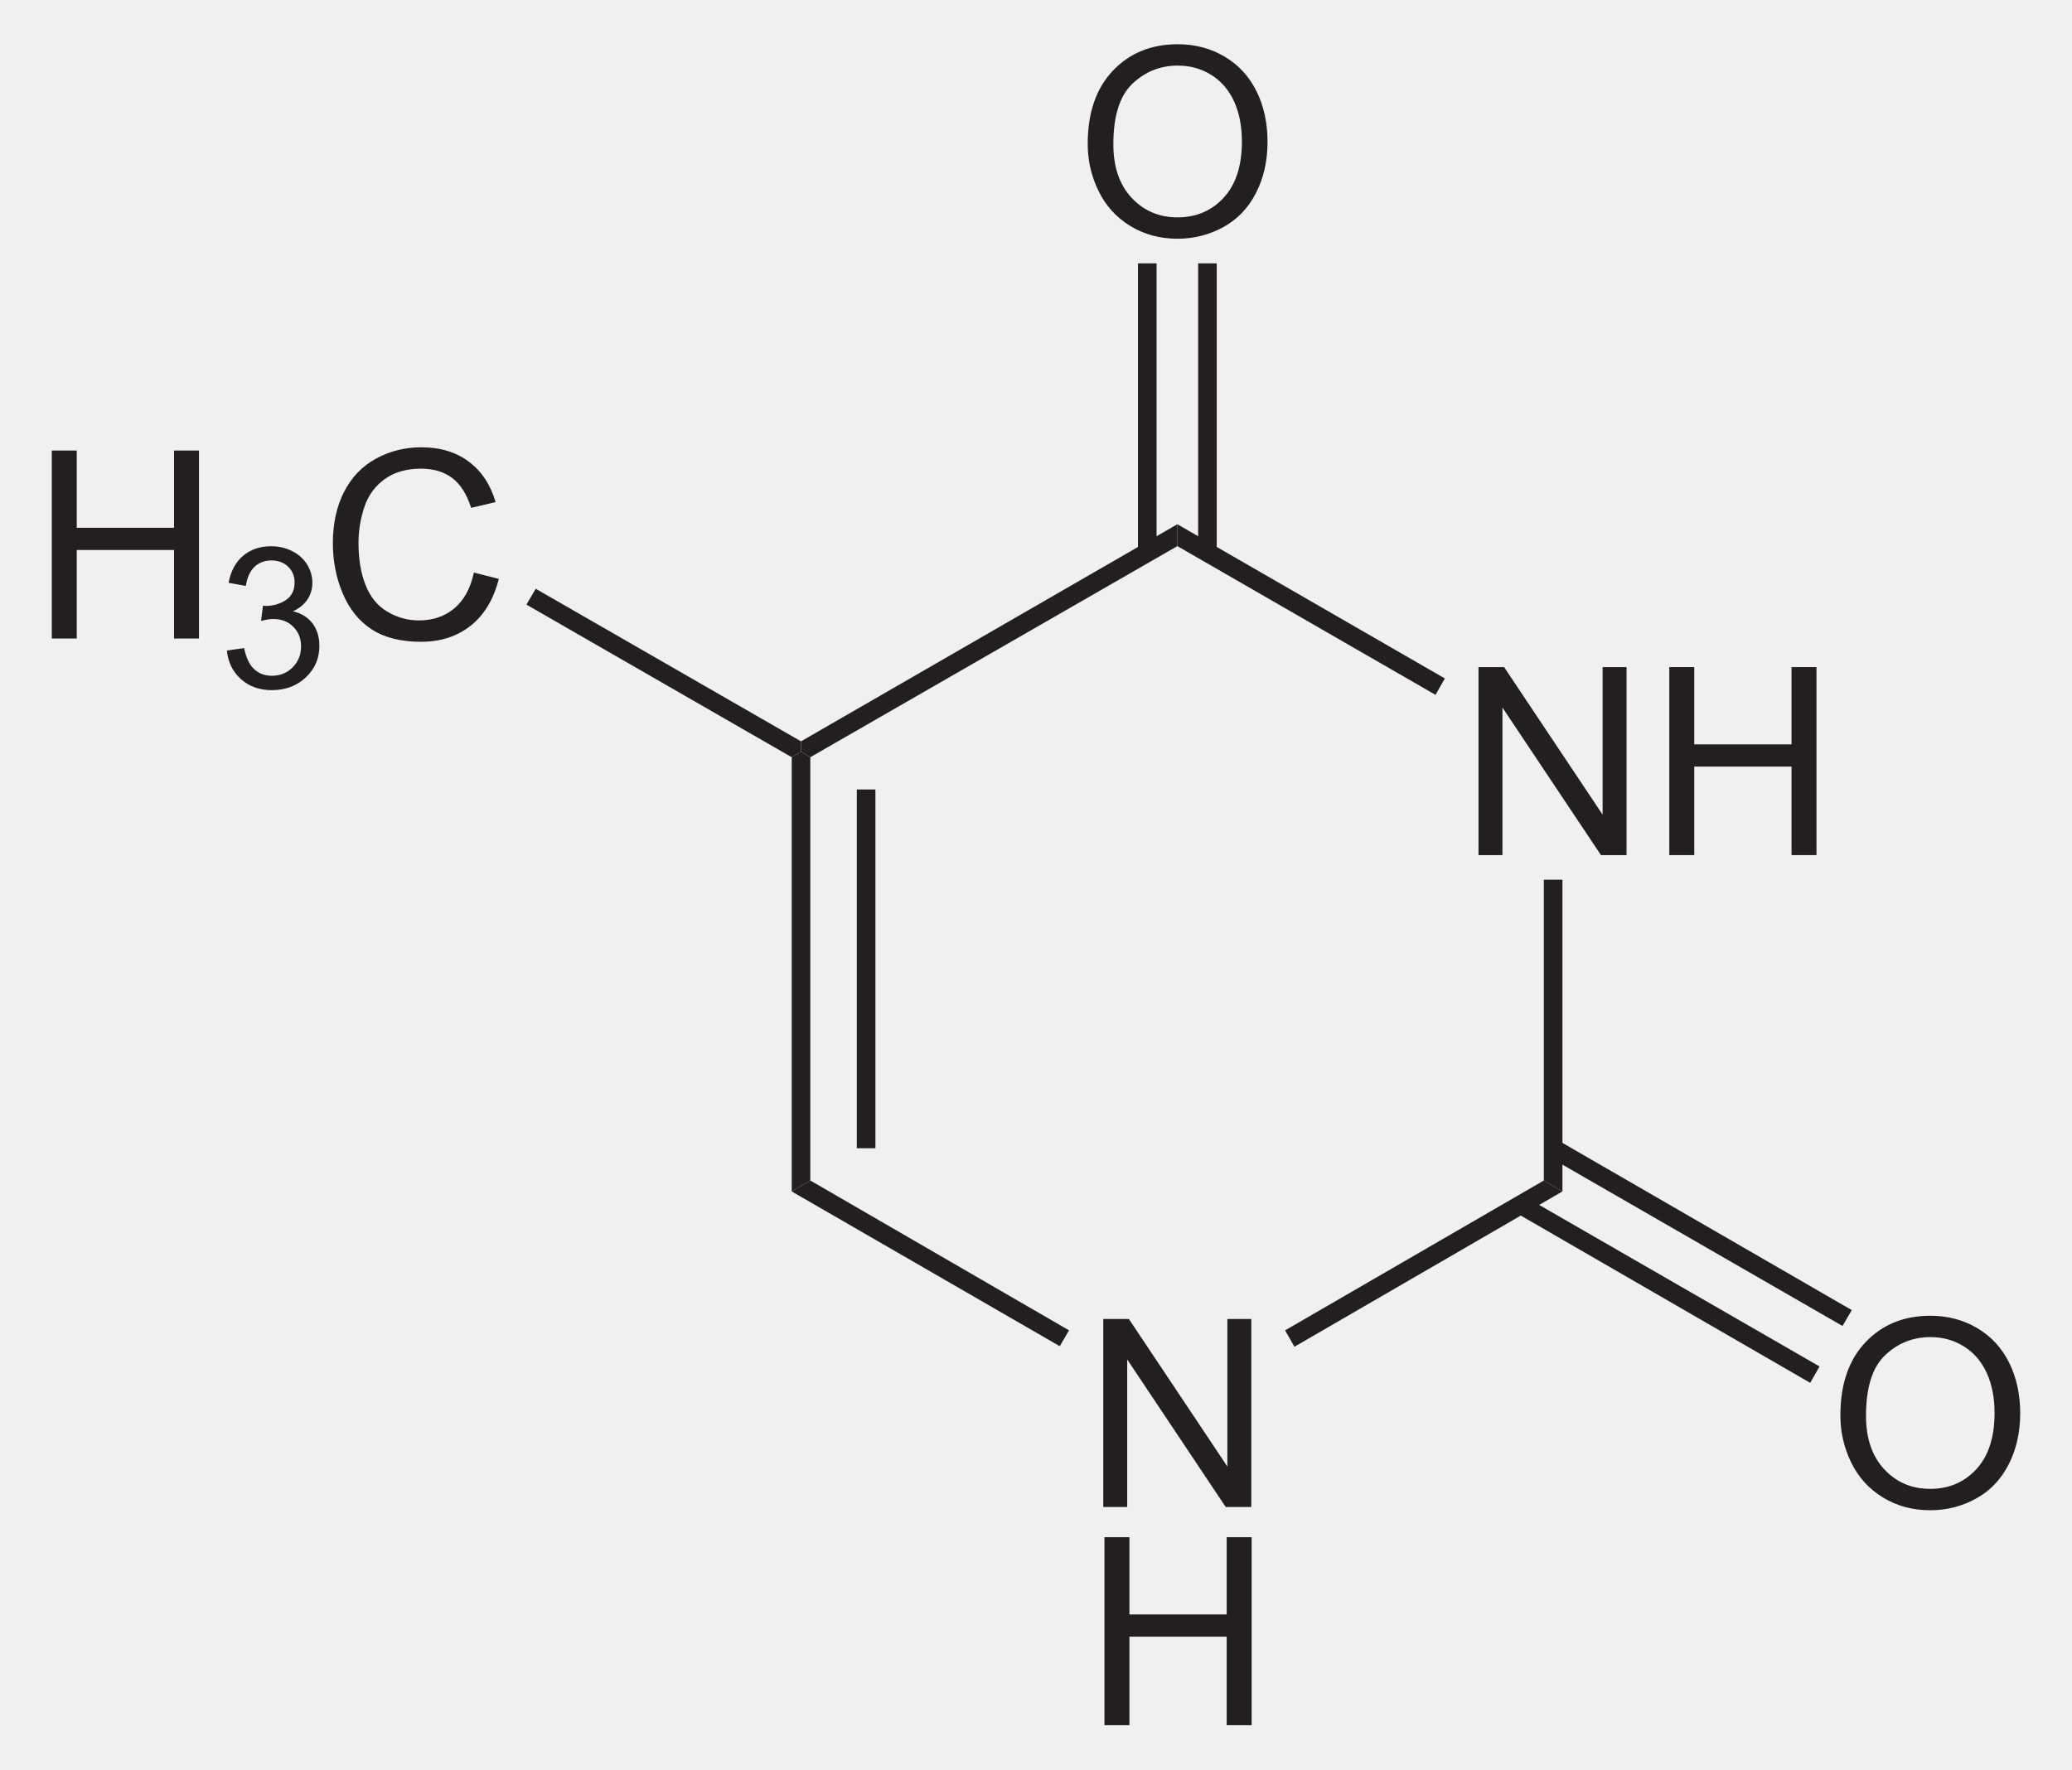
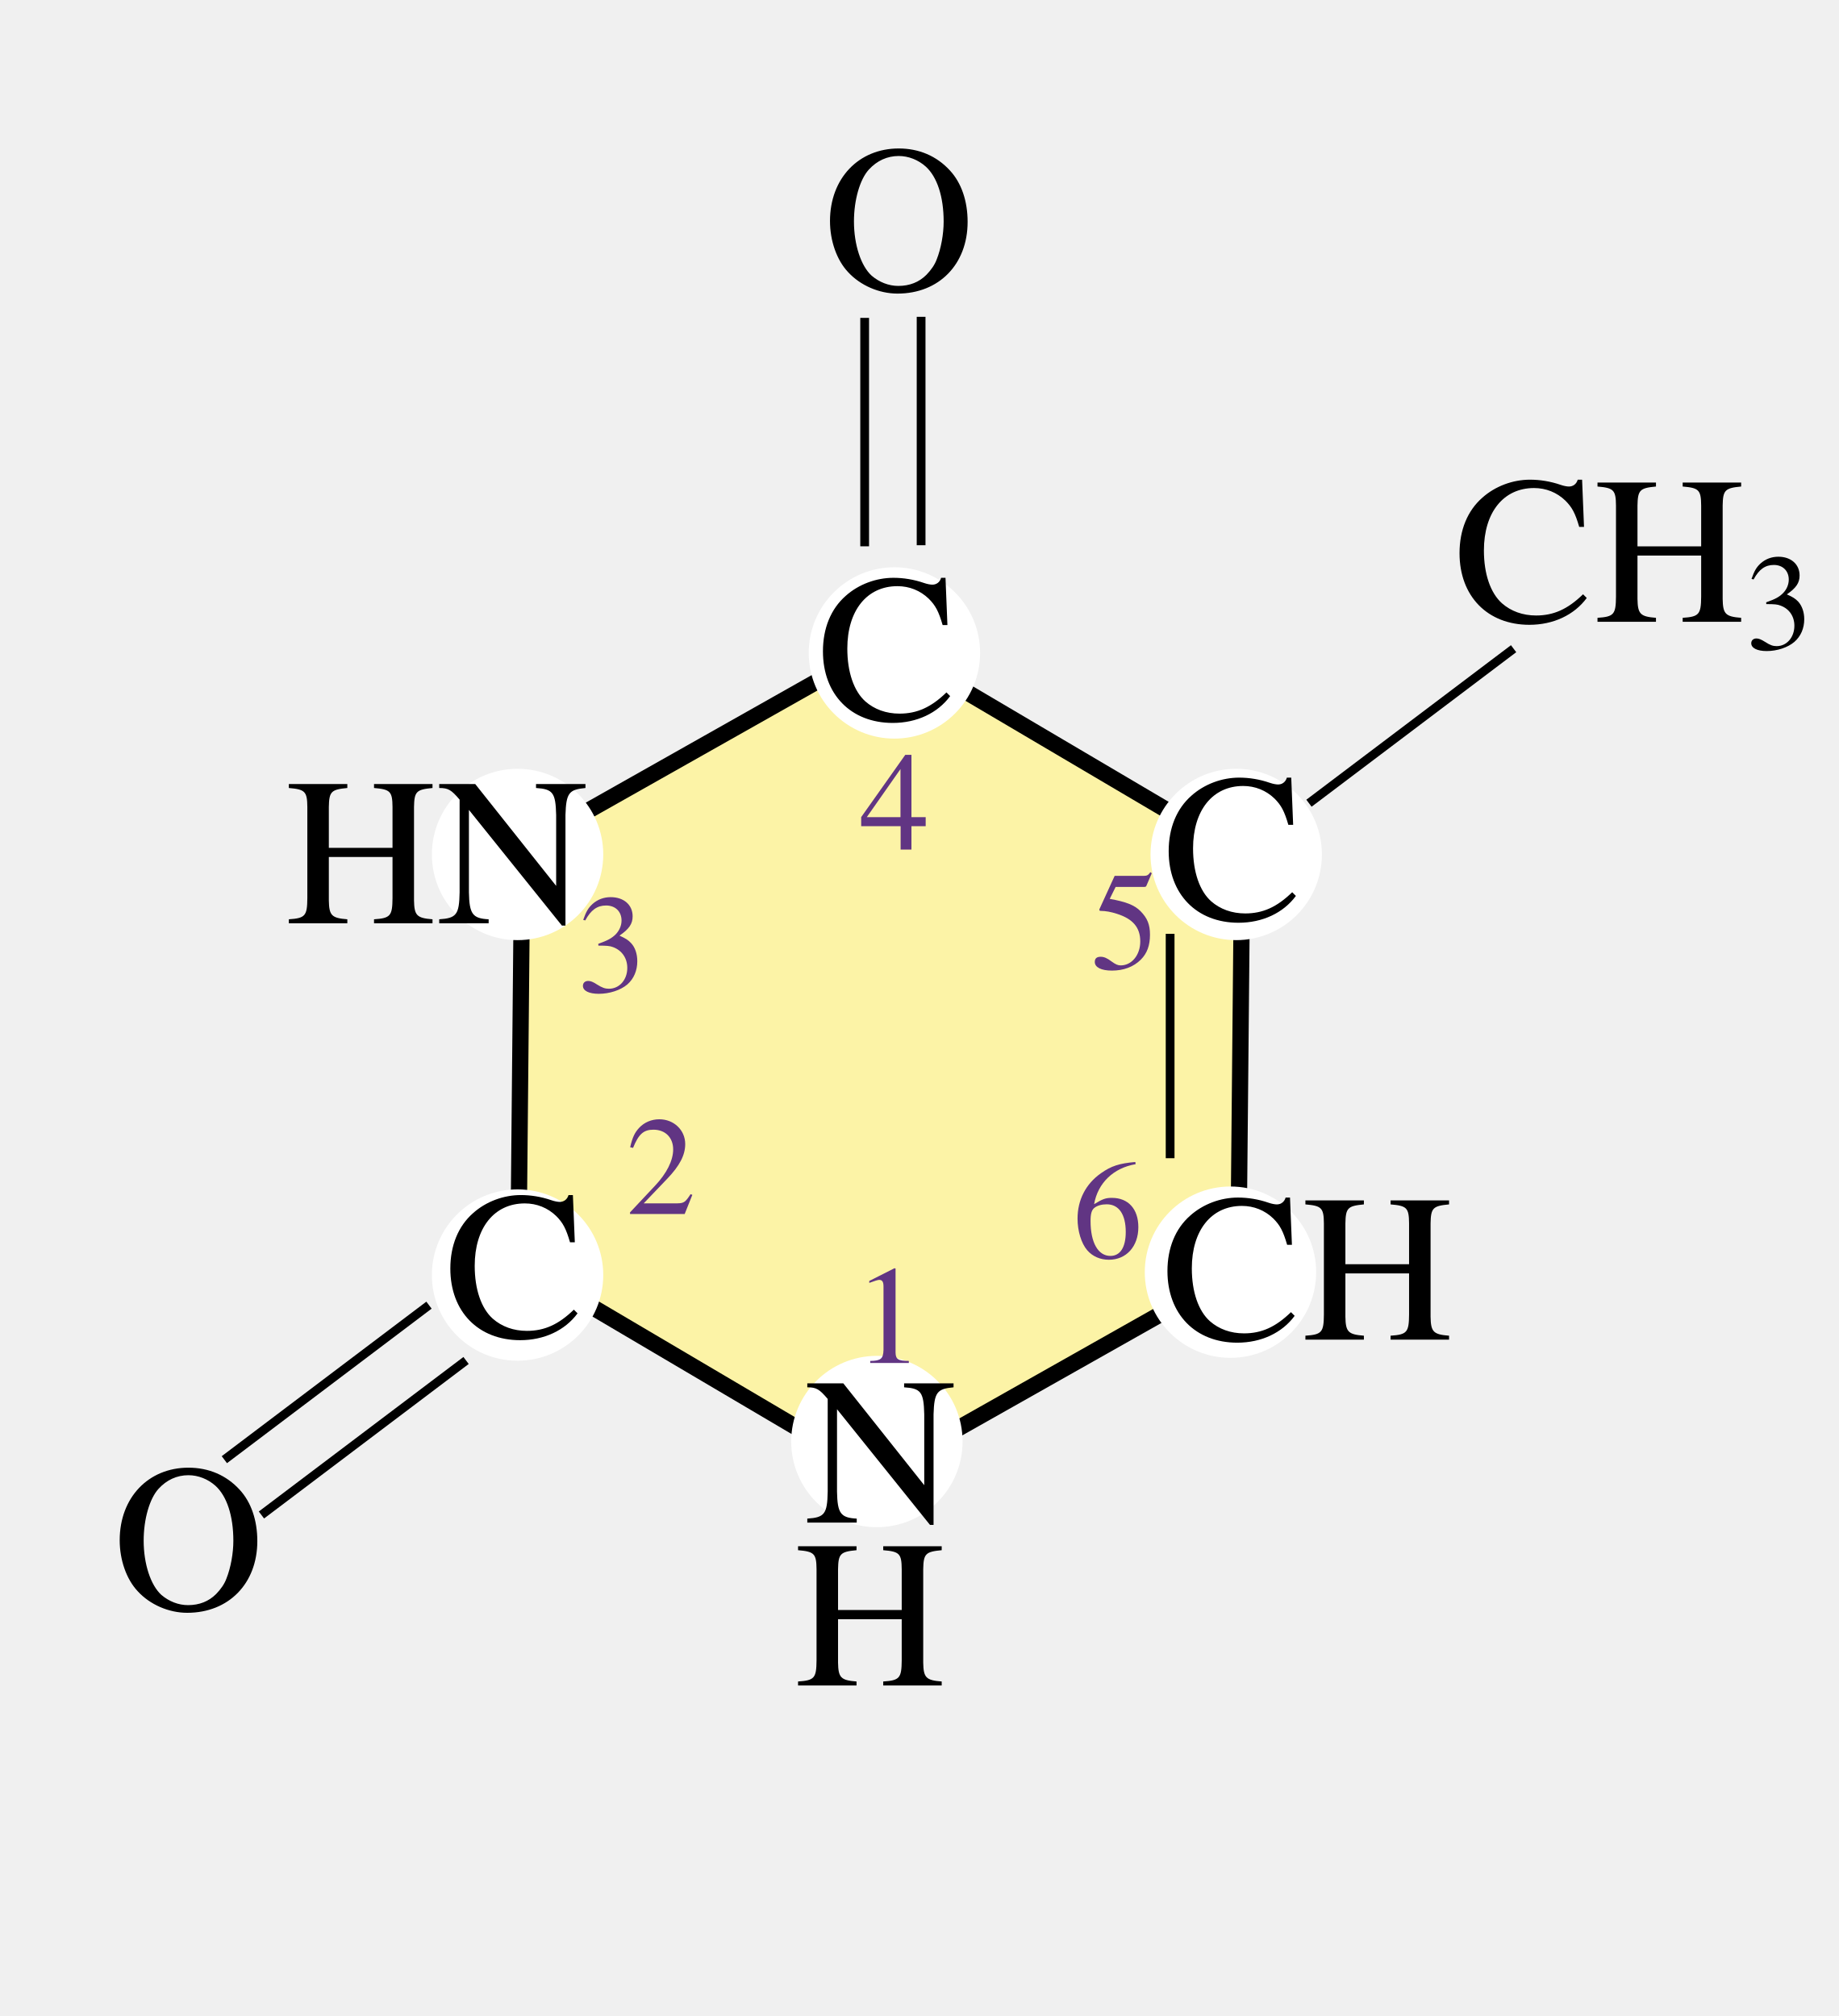
- <svg xmlns="http://www.w3.org/2000/svg" version="1.1" id="Layer_1" width="179.932" height="153.685" viewBox="0 0 179.932 153.685" style="overflow:visible;enable-background:new 0 0 179.932 153.685;" xml:space="preserve">
-   <defs id="defs62" />
-   <path id="path5" d="M 128.393,74.27 L 128.393,57.942 L 130.617,57.942 L 139.17,70.756 L 139.17,57.942 L 141.249,57.942 L 141.249,74.27 L 139.026,74.27 L 130.472,61.456 L 130.472,74.27 L 128.393,74.27 z" style="fill:#231f20" />
-   <path id="path7" d="M 144.962,74.27 L 144.962,57.942 L 147.129,57.942 L 147.129,64.652 L 155.576,64.652 L 155.576,57.942 L 157.743,57.942 L 157.743,74.27 L 155.576,74.27 L 155.576,66.581 L 147.129,66.581 L 147.129,74.27 L 144.962,74.27 z" style="fill:#231f20" />
-   <path id="path11" d="M 95.808,130.889 L 95.808,114.561 L 98.031,114.561 L 106.584,127.375 L 106.584,114.561 L 108.663,114.561 L 108.663,130.889 L 106.44,130.889 L 97.886,118.075 L 97.886,130.889 L 95.808,130.889 L 95.808,130.889 z" style="fill:#231f20" />
-   <path id="path15" d="M 95.912,149.843 L 95.912,133.514 L 98.079,133.514 L 98.079,140.224 L 106.525,140.224 L 106.525,133.514 L 108.692,133.514 L 108.692,149.843 L 106.525,149.843 L 106.525,142.154 L 98.079,142.154 L 98.079,149.843 L 95.912,149.843 z" style="fill:#231f20" />
-   <path style="fill:#231f20" d="M 135.682,103.483 L 134.066,102.533 L 134.066,76.408 L 135.682,76.408 L 135.682,103.483 z" id="polygon17" />
-   <path style="fill:#231f20" d="M 112.407,116.973 L 111.598,115.548 L 134.066,102.533 L 135.682,103.483 L 112.407,116.973 z" id="polygon19" />
-   <path style="fill:#231f20" d="M 68.753,103.483 L 70.368,102.533 L 92.836,115.548 L 92.028,116.924 L 68.753,103.483 z" id="polygon21" />
-   <path style="fill:#231f20" d="M 68.753,65.768 L 69.561,65.293 L 70.368,65.768 L 70.368,102.533 L 68.753,103.483 L 68.753,65.768 z" id="polygon23" />
-   <path style="fill:#231f20" d="M 74.406,68.57 L 76.021,68.57 L 76.021,99.73 L 74.406,99.73 L 74.406,68.57 z" id="rect25" />
-   <path style="fill:#231f20" d="M 102.241,45.533 L 102.241,47.433 L 70.368,65.768 L 69.561,65.293 L 69.561,64.389 L 102.241,45.533 z" id="polygon27" />
-   <path style="fill:#231f20" d="M 102.241,47.433 L 102.241,45.533 L 125.469,58.927 L 124.661,60.352 L 102.241,47.433 z" id="polygon29" />
-   <path id="path33" d="M 94.457,12.505 C 94.457,9.795 95.184,7.674 96.64,6.142 C 98.095,4.609 99.974,3.842 102.276,3.842 C 103.784,3.842 105.143,4.202 106.353,4.922 C 107.562,5.643 108.485,6.647 109.121,7.935 C 109.755,9.222 110.073,10.684 110.073,12.316 C 110.073,13.972 109.738,15.453 109.07,16.759 C 108.402,18.066 107.455,19.055 106.23,19.727 C 105.004,20.399 103.682,20.735 102.265,20.735 C 100.728,20.735 99.354,20.364 98.144,19.622 C 96.933,18.88 96.017,17.865 95.392,16.582 C 94.768,15.297 94.457,13.939 94.457,12.505 z M 96.683,12.533 C 96.683,14.499 97.213,16.049 98.271,17.181 C 99.329,18.313 100.657,18.879 102.253,18.879 C 103.88,18.879 105.218,18.307 106.27,17.164 C 107.322,16.021 107.846,14.399 107.846,12.299 C 107.846,10.971 107.622,9.811 107.172,8.82 C 106.722,7.829 106.065,7.061 105.2,6.515 C 104.336,5.97 103.364,5.697 102.287,5.697 C 100.758,5.697 99.441,6.223 98.338,7.273 C 97.235,8.322 96.683,10.077 96.683,12.533 z" style="fill:#231f20" />
-   <path style="fill:#231f20" d="M 98.821,22.874 L 100.436,22.874 L 100.436,48.002 L 98.821,48.002 L 98.821,22.874 z" id="rect35" />
-   <path style="fill:#231f20" d="M 104.046,22.874 L 105.661,22.874 L 105.661,48.002 L 104.046,48.002 L 104.046,22.874 z" id="rect37" />
-   <path id="path41" d="M 159.818,122.943 C 159.818,120.232 160.545,118.112 162,116.58 C 163.456,115.046 165.334,114.28 167.637,114.28 C 169.144,114.28 170.503,114.64 171.714,115.36 C 172.923,116.081 173.845,117.084 174.481,118.372 C 175.116,119.66 175.434,121.122 175.434,122.754 C 175.434,124.409 175.099,125.891 174.43,127.197 C 173.762,128.503 172.815,129.493 171.591,130.165 C 170.364,130.836 169.043,131.173 167.626,131.173 C 166.088,131.173 164.715,130.801 163.505,130.059 C 162.293,129.317 161.377,128.303 160.753,127.019 C 160.13,125.736 159.818,124.376 159.818,122.943 z M 162.044,122.97 C 162.044,124.937 162.574,126.486 163.631,127.619 C 164.69,128.75 166.017,129.316 167.614,129.316 C 169.24,129.316 170.579,128.744 171.63,127.601 C 172.681,126.459 173.207,124.837 173.207,122.737 C 173.207,121.408 172.983,120.248 172.532,119.258 C 172.082,118.267 171.426,117.498 170.561,116.953 C 169.696,116.408 168.724,116.135 167.648,116.135 C 166.118,116.135 164.802,116.66 163.698,117.71 C 162.595,118.761 162.044,120.514 162.044,122.97 z" style="fill:#231f20" />
-   <path style="fill:#231f20" d="M 160.808,113.789 L 160.002,115.168 L 134.446,100.443 L 135.253,99.018 L 160.808,113.789 z" id="polygon43" />
-   <path style="fill:#231f20" d="M 158.007,118.683 L 157.198,120.108 L 131.644,105.335 L 132.452,103.958 L 158.007,118.683 z" id="polygon45" />
-   <path id="path49" d="M 4.498,55.459 L 4.498,39.131 L 6.665,39.131 L 6.665,45.841 L 15.112,45.841 L 15.112,39.131 L 17.279,39.131 L 17.279,55.459 L 15.112,55.459 L 15.112,47.77 L 6.665,47.77 L 6.665,55.459 L 4.498,55.459 z" style="fill:#231f20" />
-   <path id="path53" d="M 19.702,56.499 L 21.201,56.291 C 21.375,57.142 21.669,57.756 22.083,58.132 C 22.498,58.507 23.006,58.695 23.609,58.695 C 24.325,58.695 24.926,58.45 25.413,57.962 C 25.901,57.472 26.144,56.865 26.144,56.142 C 26.144,55.452 25.918,54.884 25.464,54.435 C 25.011,53.987 24.435,53.764 23.736,53.764 C 23.45,53.764 23.095,53.82 22.67,53.931 L 22.838,52.609 C 22.939,52.621 23.02,52.627 23.081,52.627 C 23.722,52.627 24.298,52.46 24.811,52.127 C 25.324,51.793 25.581,51.279 25.581,50.585 C 25.581,50.035 25.394,49.579 25.019,49.219 C 24.645,48.858 24.162,48.677 23.57,48.677 C 22.984,48.677 22.495,48.862 22.105,49.23 C 21.714,49.599 21.462,50.152 21.351,50.889 L 19.852,50.622 C 20.036,49.613 20.454,48.831 21.106,48.277 C 21.758,47.723 22.569,47.445 23.539,47.445 C 24.208,47.445 24.825,47.588 25.387,47.875 C 25.949,48.161 26.38,48.551 26.679,49.045 C 26.976,49.54 27.126,50.064 27.126,50.62 C 27.126,51.148 26.985,51.629 26.701,52.062 C 26.417,52.495 25.997,52.839 25.44,53.096 C 26.164,53.263 26.726,53.61 27.13,54.135 C 27.533,54.662 27.735,55.32 27.735,56.11 C 27.735,57.18 27.345,58.085 26.564,58.828 C 25.783,59.571 24.796,59.943 23.603,59.943 C 22.526,59.943 21.633,59.623 20.922,58.985 C 20.208,58.344 19.803,57.516 19.702,56.499 z" style="fill:#231f20" />
-   <path id="path57" d="M 41.151,49.734 L 43.318,50.279 C 42.866,52.056 42.052,53.41 40.878,54.342 C 39.702,55.274 38.265,55.742 36.567,55.742 C 34.81,55.742 33.381,55.383 32.28,54.666 C 31.179,53.95 30.341,52.911 29.766,51.552 C 29.192,50.193 28.905,48.732 28.905,47.174 C 28.905,45.473 29.229,43.988 29.878,42.722 C 30.526,41.455 31.449,40.492 32.647,39.836 C 33.844,39.179 35.16,38.85 36.599,38.85 C 38.23,38.85 39.601,39.266 40.712,40.098 C 41.825,40.931 42.599,42.101 43.036,43.61 L 40.914,44.111 C 40.536,42.923 39.987,42.059 39.269,41.517 C 38.55,40.976 37.646,40.705 36.557,40.705 C 35.305,40.705 34.258,41.005 33.416,41.607 C 32.576,42.208 31.985,43.014 31.644,44.028 C 31.303,45.042 31.133,46.086 31.133,47.162 C 31.133,48.55 31.334,49.761 31.738,50.797 C 32.141,51.832 32.768,52.606 33.621,53.118 C 34.473,53.63 35.394,53.886 36.387,53.886 C 37.594,53.886 38.616,53.538 39.453,52.839 C 40.29,52.141 40.855,51.107 41.151,49.734 z" style="fill:#231f20" />
-   <path style="fill:#231f20" d="M 45.716,52.514 L 46.523,51.137 L 69.561,64.389 L 69.561,65.293 L 68.753,65.768 L 45.716,52.514 z" id="polygon59" />
+ <svg xmlns="http://www.w3.org/2000/svg" version="1.1" id="Слой_1" x="0px" y="0px" viewBox="0 0 229.2 251.4" style="enable-background:new 0 0 229.2 251.4;" xml:space="preserve">
+   <defs id="defs11" />
+   <g id="g90" transform="matrix(1.092654,0,0,1.092654,190.5632,256.9861)">
+     <path style="fill:#fcf3a6;fill-opacity:1;stroke:#000000;stroke-width:1.89;stroke-linecap:round;stroke-linejoin:round" id="path12-0" d="M 91.452,110.133 103.966,156.836 69.777,191.025 23.074,178.511 10.56,131.808 44.749,97.619 Z" transform="matrix(0.9450871,0.2628562,-0.2628562,0.9450871,-90.14388,-265.7791)" />
+     <circle style="fill:#ffffff;fill-opacity:1;stroke:none;stroke-width:1.89;stroke-linecap:round;stroke-linejoin:round" id="circle69-6" cx="-33.349" cy="-137.676" r="9.777" />
+     <circle style="fill:#ffffff;fill-opacity:1;stroke:none;stroke-width:1.89;stroke-linecap:round;stroke-linejoin:round" id="circle69-1" cx="-34.005" cy="-90.004" r="9.777" />
+     <circle style="fill:#ffffff;fill-opacity:1;stroke:none;stroke-width:1.89;stroke-linecap:round;stroke-linejoin:round" id="circle69-68" cx="-74.349" cy="-70.676" r="9.777" />
+     <circle style="fill:#ffffff;fill-opacity:1;stroke:none;stroke-width:1.89;stroke-linecap:round;stroke-linejoin:round" id="circle69-66" cx="-115.349" cy="-89.676" r="9.777" />
+     <circle style="fill:#ffffff;fill-opacity:1;stroke:none;stroke-width:1.89;stroke-linecap:round;stroke-linejoin:round" id="circle69-7" cx="-115.349" cy="-137.676" r="9.777" />
+     <circle style="fill:#ffffff;fill-opacity:1;stroke:none;stroke-width:1.89;stroke-linecap:round;stroke-linejoin:round" id="circle69-5" cx="-72.349" cy="-160.676" r="9.777" />
+     <text xml:space="preserve" style="font-size:24px;line-height:1.25;font-family:'Cascadia Code';-inkscape-font-specification:'Cascadia Code';stroke-width:1.788" x="-141.897" y="-129.822" id="text12-5">
+       <tspan id="tspan12-3" x="-141.897" y="-129.822" style="font-style:normal;font-variant:normal;font-weight:normal;font-stretch:normal;font-size:24px;font-family:Times;-inkscape-font-specification:Times;stroke-width:1.788">HN</tspan>
+     </text>
+     <text xml:space="preserve" style="font-size:16px;line-height:1.25;font-family:'Cascadia Code';-inkscape-font-specification:'Cascadia Code';stroke-width:1.788" x="-108.58" y="-121.991" id="text12-5-4">
+       <tspan id="tspan12-3-5" x="-108.58" y="-121.991" style="font-style:normal;font-variant:normal;font-weight:normal;font-stretch:normal;font-size:16px;font-family:Times;-inkscape-font-specification:Times;fill:#613583;stroke-width:1.788">3</tspan>
+     </text>
+     <text xml:space="preserve" style="font-size:16px;line-height:1.25;font-family:'Cascadia Code';-inkscape-font-specification:'Cascadia Code';stroke-width:1.788" x="-76.33" y="-138.237" id="text12-5-4-1">
+       <tspan id="tspan12-3-5-1" x="-76.33" y="-138.237" style="font-style:normal;font-variant:normal;font-weight:normal;font-stretch:normal;font-size:16px;font-family:Times;-inkscape-font-specification:Times;fill:#613583;stroke-width:1.788">4</tspan>
+     </text>
+     <text xml:space="preserve" style="font-size:16px;line-height:1.25;font-family:'Cascadia Code';-inkscape-font-specification:'Cascadia Code';stroke-width:1.788" x="-50.001" y="-124.641" id="text12-5-4-0">
+       <tspan id="tspan12-3-5-7" x="-50.001" y="-124.641" style="font-style:normal;font-variant:normal;font-weight:normal;font-stretch:normal;font-size:16px;font-family:Times;-inkscape-font-specification:Times;fill:#613583;stroke-width:1.788">5</tspan>
+     </text>
+     <text xml:space="preserve" style="font-size:16px;line-height:1.25;font-family:'Cascadia Code';-inkscape-font-specification:'Cascadia Code';stroke-width:1.788" x="-52.001" y="-91.641" id="text12-5-4-15">
+       <tspan id="tspan12-3-5-0" x="-52.001" y="-91.641" style="font-style:normal;font-variant:normal;font-weight:normal;font-stretch:normal;font-size:16px;font-family:Times;-inkscape-font-specification:Times;fill:#613583;stroke-width:1.788">6</tspan>
+     </text>
+     <text xml:space="preserve" style="font-size:16px;line-height:1.25;font-family:'Cascadia Code';-inkscape-font-specification:'Cascadia Code';stroke-width:1.788" x="-77.001" y="-79.641" id="text12-5-4-7">
+       <tspan id="tspan12-3-5-01" x="-77.001" y="-79.641" style="font-style:normal;font-variant:normal;font-weight:normal;font-stretch:normal;font-size:16px;font-family:Times;-inkscape-font-specification:Times;fill:#613583;stroke-width:1.788">1</tspan>
+     </text>
+     <text xml:space="preserve" style="font-size:16px;line-height:1.25;font-family:'Cascadia Code';-inkscape-font-specification:'Cascadia Code';stroke-width:1.788" x="-103.001" y="-96.641" id="text12-5-4-2">
+       <tspan id="tspan12-3-5-06" x="-103.001" y="-96.641" style="font-style:normal;font-variant:normal;font-weight:normal;font-stretch:normal;font-size:16px;font-family:Times;-inkscape-font-specification:Times;fill:#613583;stroke-width:1.788">2</tspan>
+     </text>
+     <text xml:space="preserve" style="font-size:24px;line-height:1.25;font-family:'Cascadia Code';-inkscape-font-specification:'Cascadia Code';stroke-width:1.788" x="-82.571" y="-61.426" id="text12-5-7">
+       <tspan id="tspan12-3-4" x="-82.571" y="-61.426" style="font-style:normal;font-variant:normal;font-weight:normal;font-stretch:normal;font-size:24px;font-family:Times;-inkscape-font-specification:Times;stroke-width:1.788">N</tspan>
+     </text>
+     <text xml:space="preserve" style="font-size:24px;line-height:1.25;font-family:'Cascadia Code';-inkscape-font-specification:'Cascadia Code';stroke-width:1.788" x="-83.795" y="-42.834" id="text12-5-7-7">
+       <tspan id="tspan12-3-4-4" x="-83.795" y="-42.834" style="font-style:normal;font-variant:normal;font-weight:normal;font-stretch:normal;font-size:24px;font-family:Times;-inkscape-font-specification:Times;stroke-width:1.788">H</tspan>
+     </text>
+     <text xml:space="preserve" style="font-size:24px;line-height:1.25;font-family:'Cascadia Code';-inkscape-font-specification:'Cascadia Code';stroke-width:1.788" x="-81.174" y="-153.029" id="text12-5-3">
+       <tspan id="tspan12-3-0" x="-81.174" y="-153.029" style="font-style:normal;font-variant:normal;font-weight:normal;font-stretch:normal;font-size:24px;font-family:Times;-inkscape-font-specification:Times;stroke-width:1.788">C</tspan>
+     </text>
+     <text xml:space="preserve" style="font-size:24px;line-height:1.25;font-family:'Cascadia Code';-inkscape-font-specification:'Cascadia Code';stroke-width:1.788" x="-80.513" y="-202.029" id="text12-86">
+       <tspan id="tspan12-53" x="-80.513" y="-202.029" style="font-style:normal;font-variant:normal;font-weight:normal;font-stretch:normal;font-size:24px;font-family:Times;-inkscape-font-specification:Times;stroke-width:1.788">O</tspan>
+     </text>
+     <text xml:space="preserve" style="font-size:24px;line-height:1.25;font-family:'Cascadia Code';-inkscape-font-specification:'Cascadia Code';stroke-width:1.788" x="-161.557" y="-51.473" id="text12-86-4">
+       <tspan id="tspan12-53-5" x="-161.557" y="-51.473" style="font-style:normal;font-variant:normal;font-weight:normal;font-stretch:normal;font-size:24px;font-family:Times;-inkscape-font-specification:Times;stroke-width:1.788">O</tspan>
+     </text>
+     <text xml:space="preserve" style="font-size:24px;line-height:1.25;font-family:'Cascadia Code';-inkscape-font-specification:'Cascadia Code';stroke-width:1.788" x="-123.69" y="-82.585" id="text12-8-9-5">
+       <tspan id="tspan12-5-5-5" x="-123.69" y="-82.585" style="font-style:normal;font-variant:normal;font-weight:normal;font-stretch:normal;font-size:24px;font-family:Times;-inkscape-font-specification:Times;stroke-width:1.788">C</tspan>
+     </text>
+     <text xml:space="preserve" style="font-size:24px;line-height:1.25;font-family:'Cascadia Code';-inkscape-font-specification:'Cascadia Code';stroke-width:1.788" x="-41.725" y="-130.224" id="text12-8-9-5-1">
+       <tspan id="tspan12-5-5-5-7" x="-41.725" y="-130.224" style="font-style:normal;font-variant:normal;font-weight:normal;font-stretch:normal;font-size:24px;font-family:Times;-inkscape-font-specification:Times;stroke-width:1.788">C</tspan>
+     </text>
+     <text xml:space="preserve" style="font-size:24px;line-height:1.25;font-family:'Cascadia Code';-inkscape-font-specification:'Cascadia Code';stroke-width:1.788" x="-41.868" y="-82.298" id="text12-8-9-5-1-9">
+       <tspan id="tspan12-5-5-5-7-2" x="-41.868" y="-82.298" style="font-style:normal;font-variant:normal;font-weight:normal;font-stretch:normal;font-size:24px;font-family:Times;-inkscape-font-specification:Times;stroke-width:1.788">CH</tspan>
+     </text>
+     <text xml:space="preserve" style="font-size:24px;line-height:1.25;font-family:'Cascadia Code';-inkscape-font-specification:'Cascadia Code';stroke-width:1.788" x="-8.541" y="-164.228" id="text12-8-9-5-1-9-3">
+       <tspan id="tspan12-5-5-5-7-2-6" x="-8.541" y="-164.228" style="font-style:normal;font-variant:normal;font-weight:normal;font-stretch:normal;font-size:24px;font-family:Times;-inkscape-font-specification:Times;stroke-width:1.788">CH<tspan style="font-size:65%;baseline-shift:sub" id="tspan1">3</tspan>
+       </tspan>
+     </text>
+     <path style="fill:none;stroke:#000000;stroke-width:1px;stroke-linecap:butt;stroke-linejoin:miter;stroke-opacity:1" d="m -70.764,-126.166 c 0,8.535 0,17.07 0,25.606" id="path15" transform="translate(29.87391,-2.453082)" />
+     <path style="fill:none;stroke:#000000;stroke-width:1px;stroke-linecap:butt;stroke-linejoin:miter;stroke-opacity:1" d="m -101.957,-170.393 c 0,-8.69 0,-17.381 0,-26.071" id="path17" transform="translate(26.2131,-2.453082)" />
+     <path style="fill:none;stroke:#000000;stroke-width:1px;stroke-linecap:butt;stroke-linejoin:miter;stroke-opacity:1" d="m -112.2,-177.172 c 7.783,-5.878 15.566,-11.757 23.349,-17.635" id="path17-7" transform="translate(-32.37387,114.8808)" />
+     <path style="fill:none;stroke:#000000;stroke-width:1px;stroke-linecap:butt;stroke-linejoin:miter;stroke-opacity:1" d="m -112.2,-177.172 c 7.783,-5.878 15.566,-11.757 23.349,-17.635" id="path17-7-80" transform="translate(87.15236,33.64688)" />
+     <path style="fill:none;stroke:#000000;stroke-width:1px;stroke-linecap:butt;stroke-linejoin:miter;stroke-opacity:1" d="m -112.2,-177.172 c 7.783,-5.878 15.566,-11.757 23.349,-17.635" id="path17-7-8" transform="translate(-36.60439,108.5674)" />
+     <path style="fill:none;stroke:#000000;stroke-width:1px;stroke-linecap:butt;stroke-linejoin:miter;stroke-opacity:1" d="m -101.957,-170.393 c 0,-8.69 0,-17.381 0,-26.071" id="path17-8" transform="translate(32.65373,-2.574889)" />
+   </g>
</svg>
